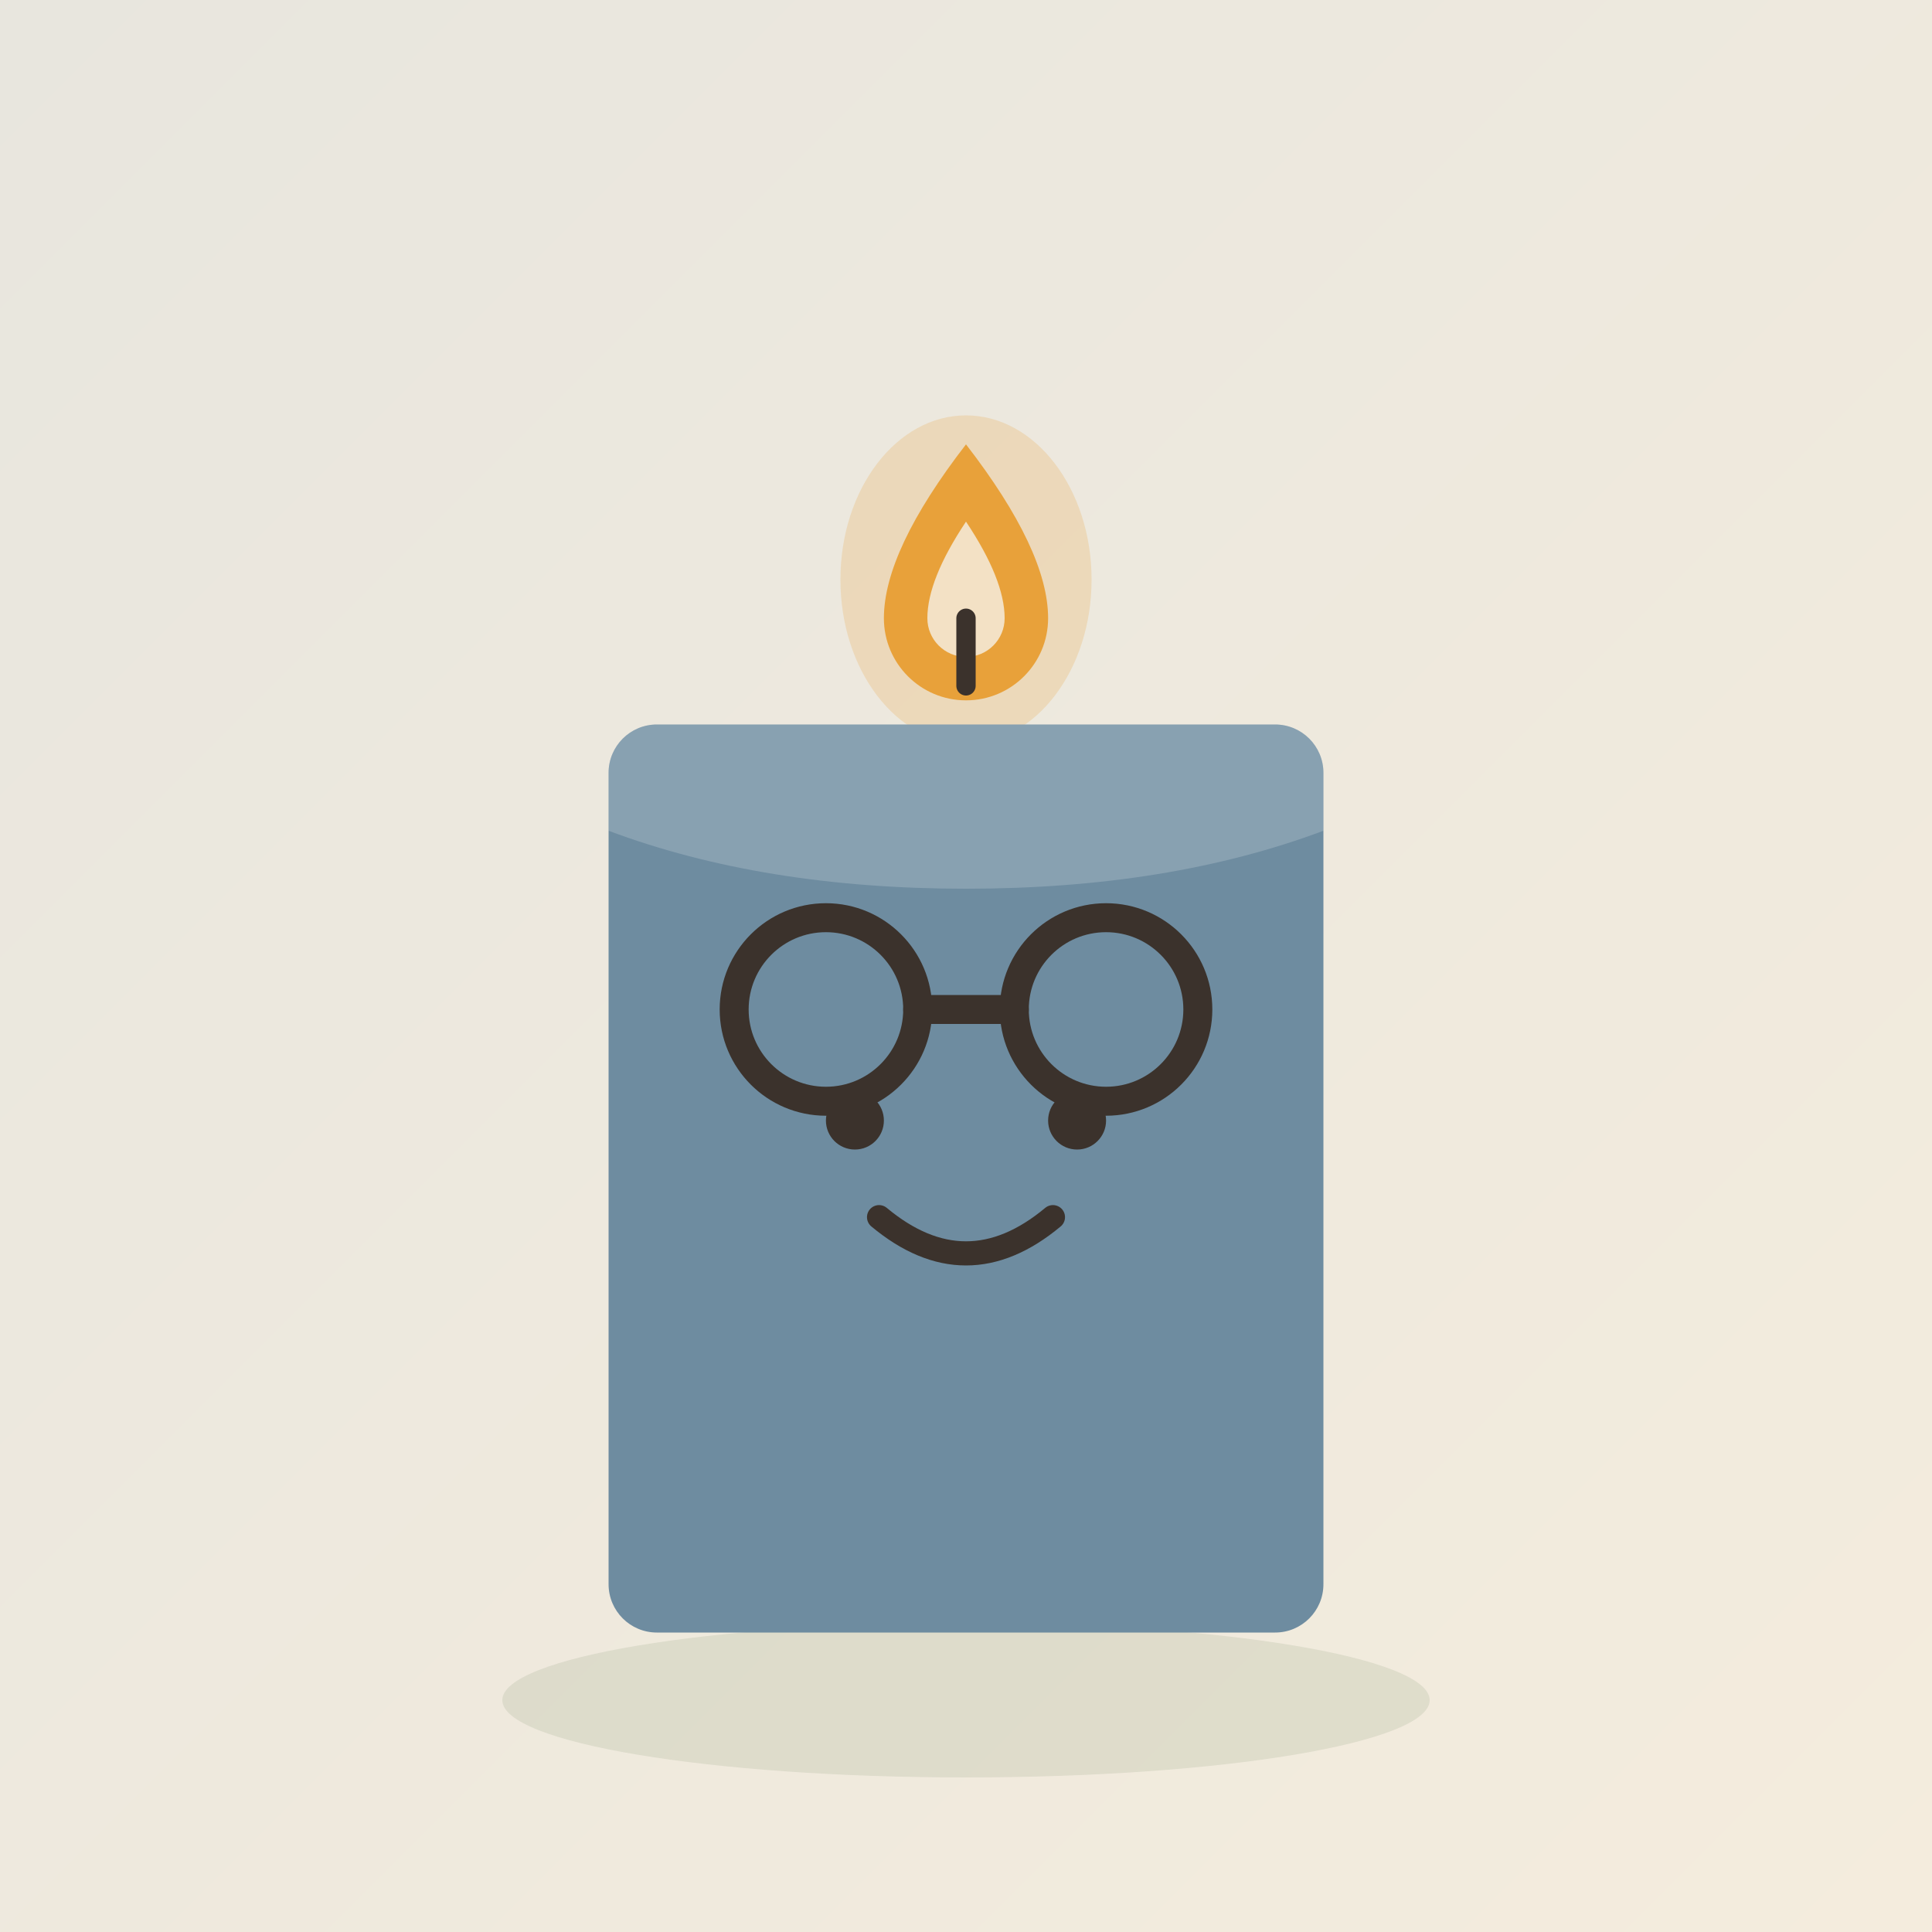
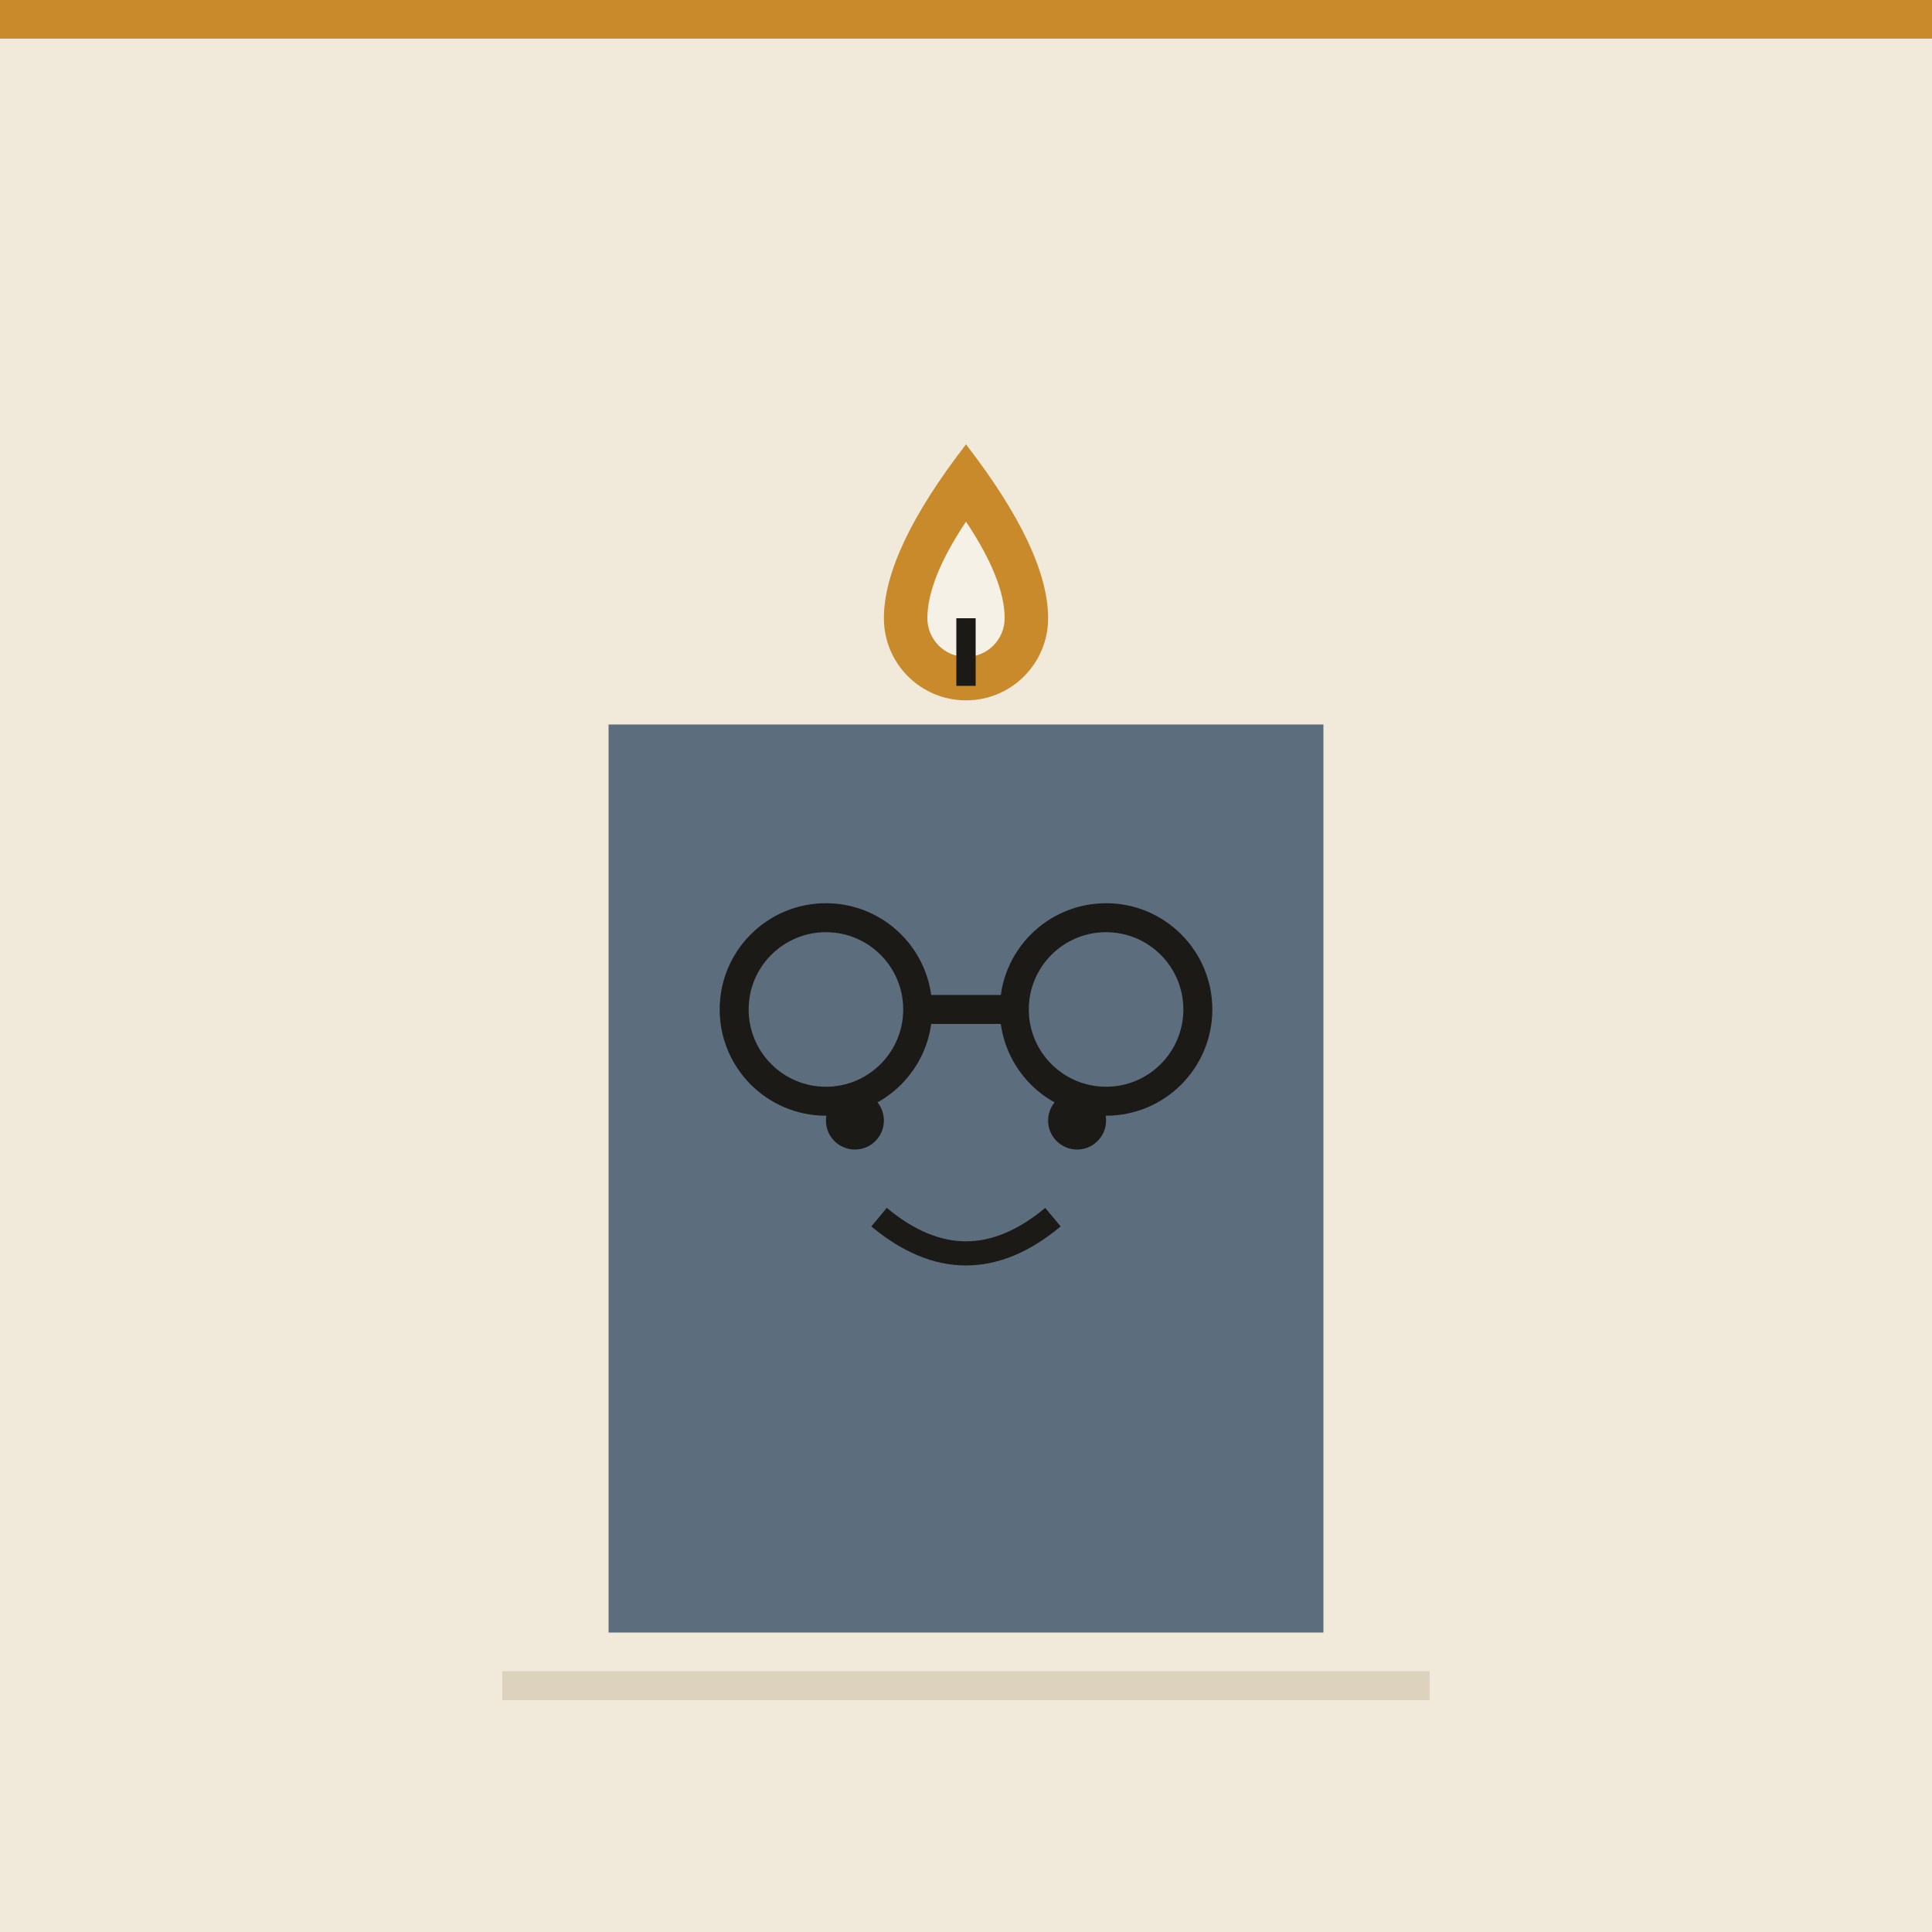
- <svg xmlns="http://www.w3.org/2000/svg" viewBox="0 0 400 400" role="img" aria-label="tech-genius placeholder illustration">
-   <defs>
-     <linearGradient id="bg-tech-genius" x1="0" y1="0" x2="1" y2="1">
-       <stop offset="0" stop-color="#E8E6DE" />
-       <stop offset="1" stop-color="#F4ECDD" />
-     </linearGradient>
-   </defs>
-   <rect width="400" height="400" fill="url(#bg-tech-genius)" />
-   <ellipse cx="200" cy="352" rx="96" ry="16" fill="#8B9A7B" opacity=".18" />
-   <g>
-     <ellipse cx="200" cy="120" rx="26" ry="34" fill="#E8A13A" opacity=".22" />
-     <path d="M200 92 q17 22 17 36 a17 17 0 0 1 -34 0 q0 -14 17 -36 Z" fill="#E8A13A" />
-     <path d="M200 108 q8 12 8 20 a8 8 0 0 1 -16 0 q0 -8 8 -20 Z" fill="#F4ECDD" opacity=".85" />
-   </g>
-   <path d="M200 128 v14" stroke="#3B322C" stroke-width="4" stroke-linecap="round" />
-   <path d="M136 150 h128 a10 10 0 0 1 10 10 v168 a10 10 0 0 1 -10 10 h-128              a10 10 0 0 1 -10 -10 v-168 a10 10 0 0 1 10 -10 Z" fill="#6E8CA0" />
-   <path d="M136 150 h128 a10 10 0 0 1 10 10 v12 q-32 12 -74 12 t-74 -12 v-12              a10 10 0 0 1 10 -10 Z" fill="#fff" opacity=".18" />
-   <g fill="#3B322C">
+ <svg xmlns="http://www.w3.org/2000/svg" viewBox="0 0 400 400" role="img" aria-label="tech-genius">
+   <rect width="400" height="400" fill="#F1EADB" />
+   <rect x="0" y="0" width="400" height="8" fill="#C98A2B" />
+   <rect x="104" y="346" width="192" height="6" fill="#DCD2BE" />
+   <path d="M200 92 q17 22 17 36 a17 17 0 0 1 -34 0 q0 -14 17 -36 Z" fill="#C98A2B" />
+   <path d="M200 108 q8 12 8 20 a8 8 0 0 1 -16 0 q0 -8 8 -20 Z" fill="#F6F1E7" />
+   <path d="M200 128 v14" stroke="#1C1A17" stroke-width="4" />
+   <rect x="126" y="150" width="148" height="188" fill="#5C6E7E" />
+   <g fill="#1C1A17">
    <circle cx="177" cy="232" r="6" />
    <circle cx="223" cy="232" r="6" />
  </g>
-   <path d="M182 252 q18 15 36 0" stroke="#3B322C" stroke-width="5" fill="none" stroke-linecap="round" />
-   <g fill="none" stroke="#3B322C" stroke-width="6">
+   <path d="M182 252 q18 15 36 0" stroke="#1C1A17" stroke-width="5" fill="none" />
+   <g fill="none" stroke="#1C1A17" stroke-width="6">
    <circle cx="171" cy="209" r="19" />
    <circle cx="229" cy="209" r="19" />
-     <path d="M190 209 h20" stroke-linecap="round" />
+     <path d="M190 209 h20" />
  </g>
</svg>
